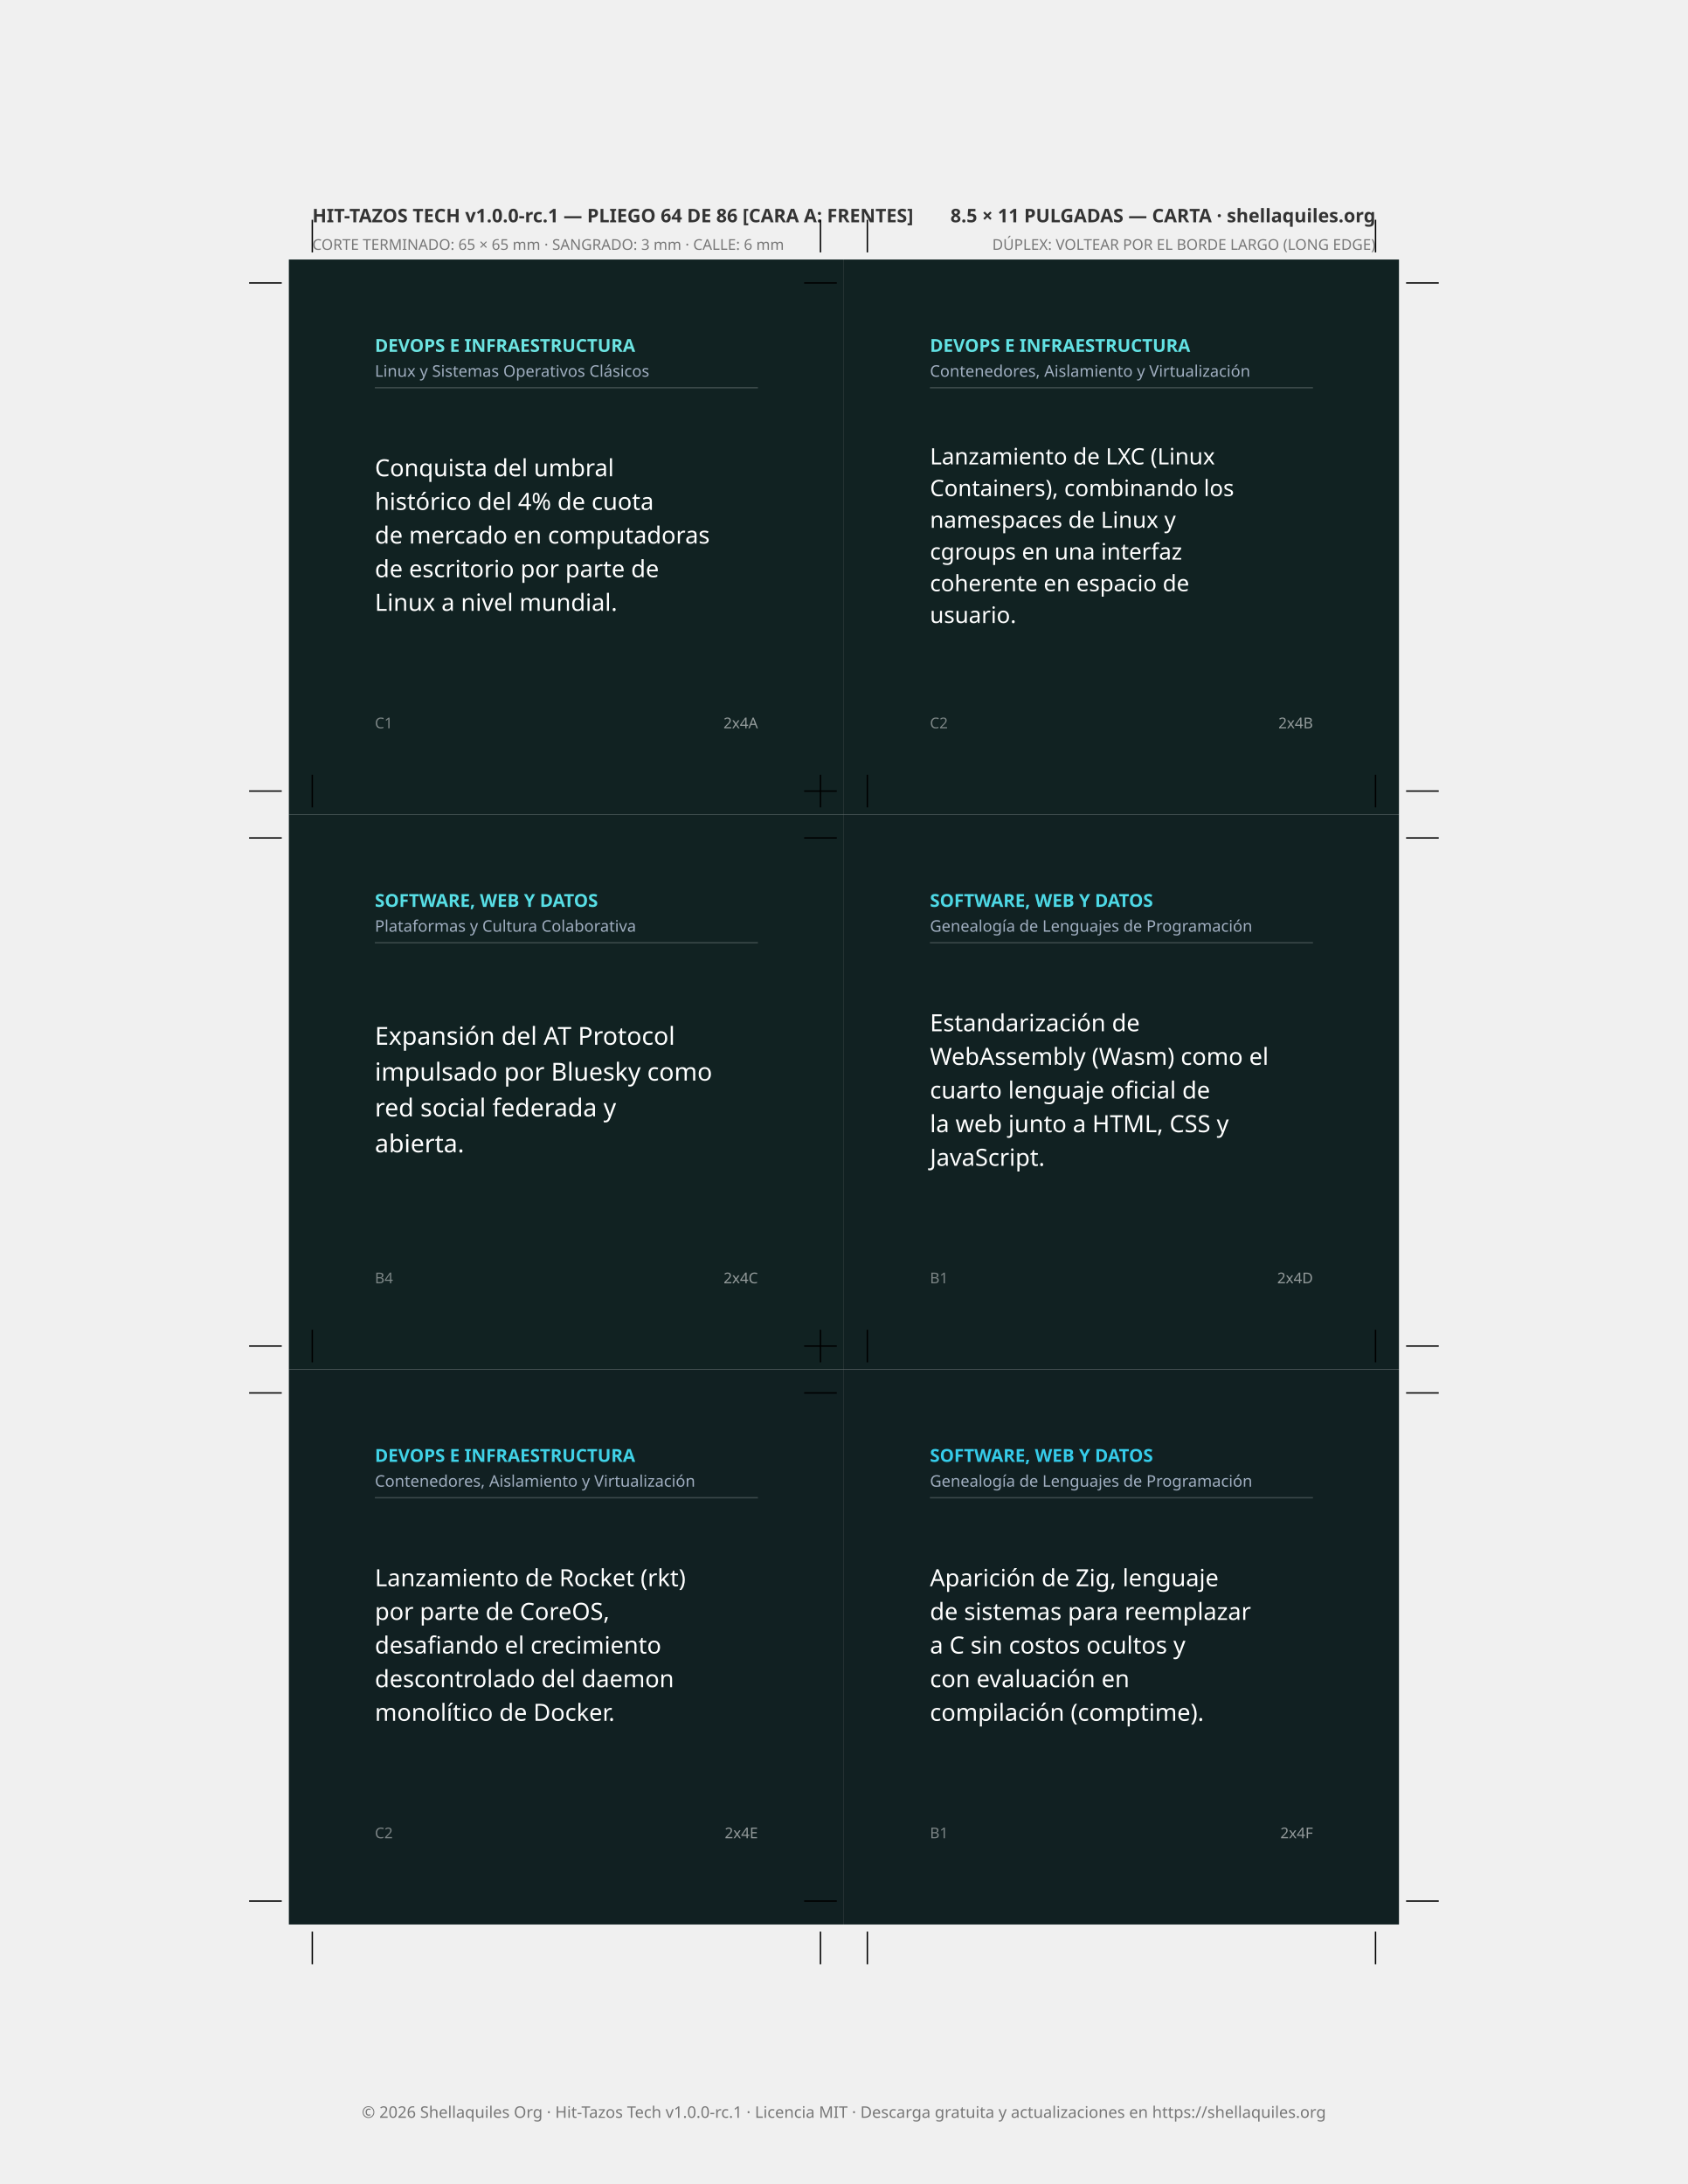
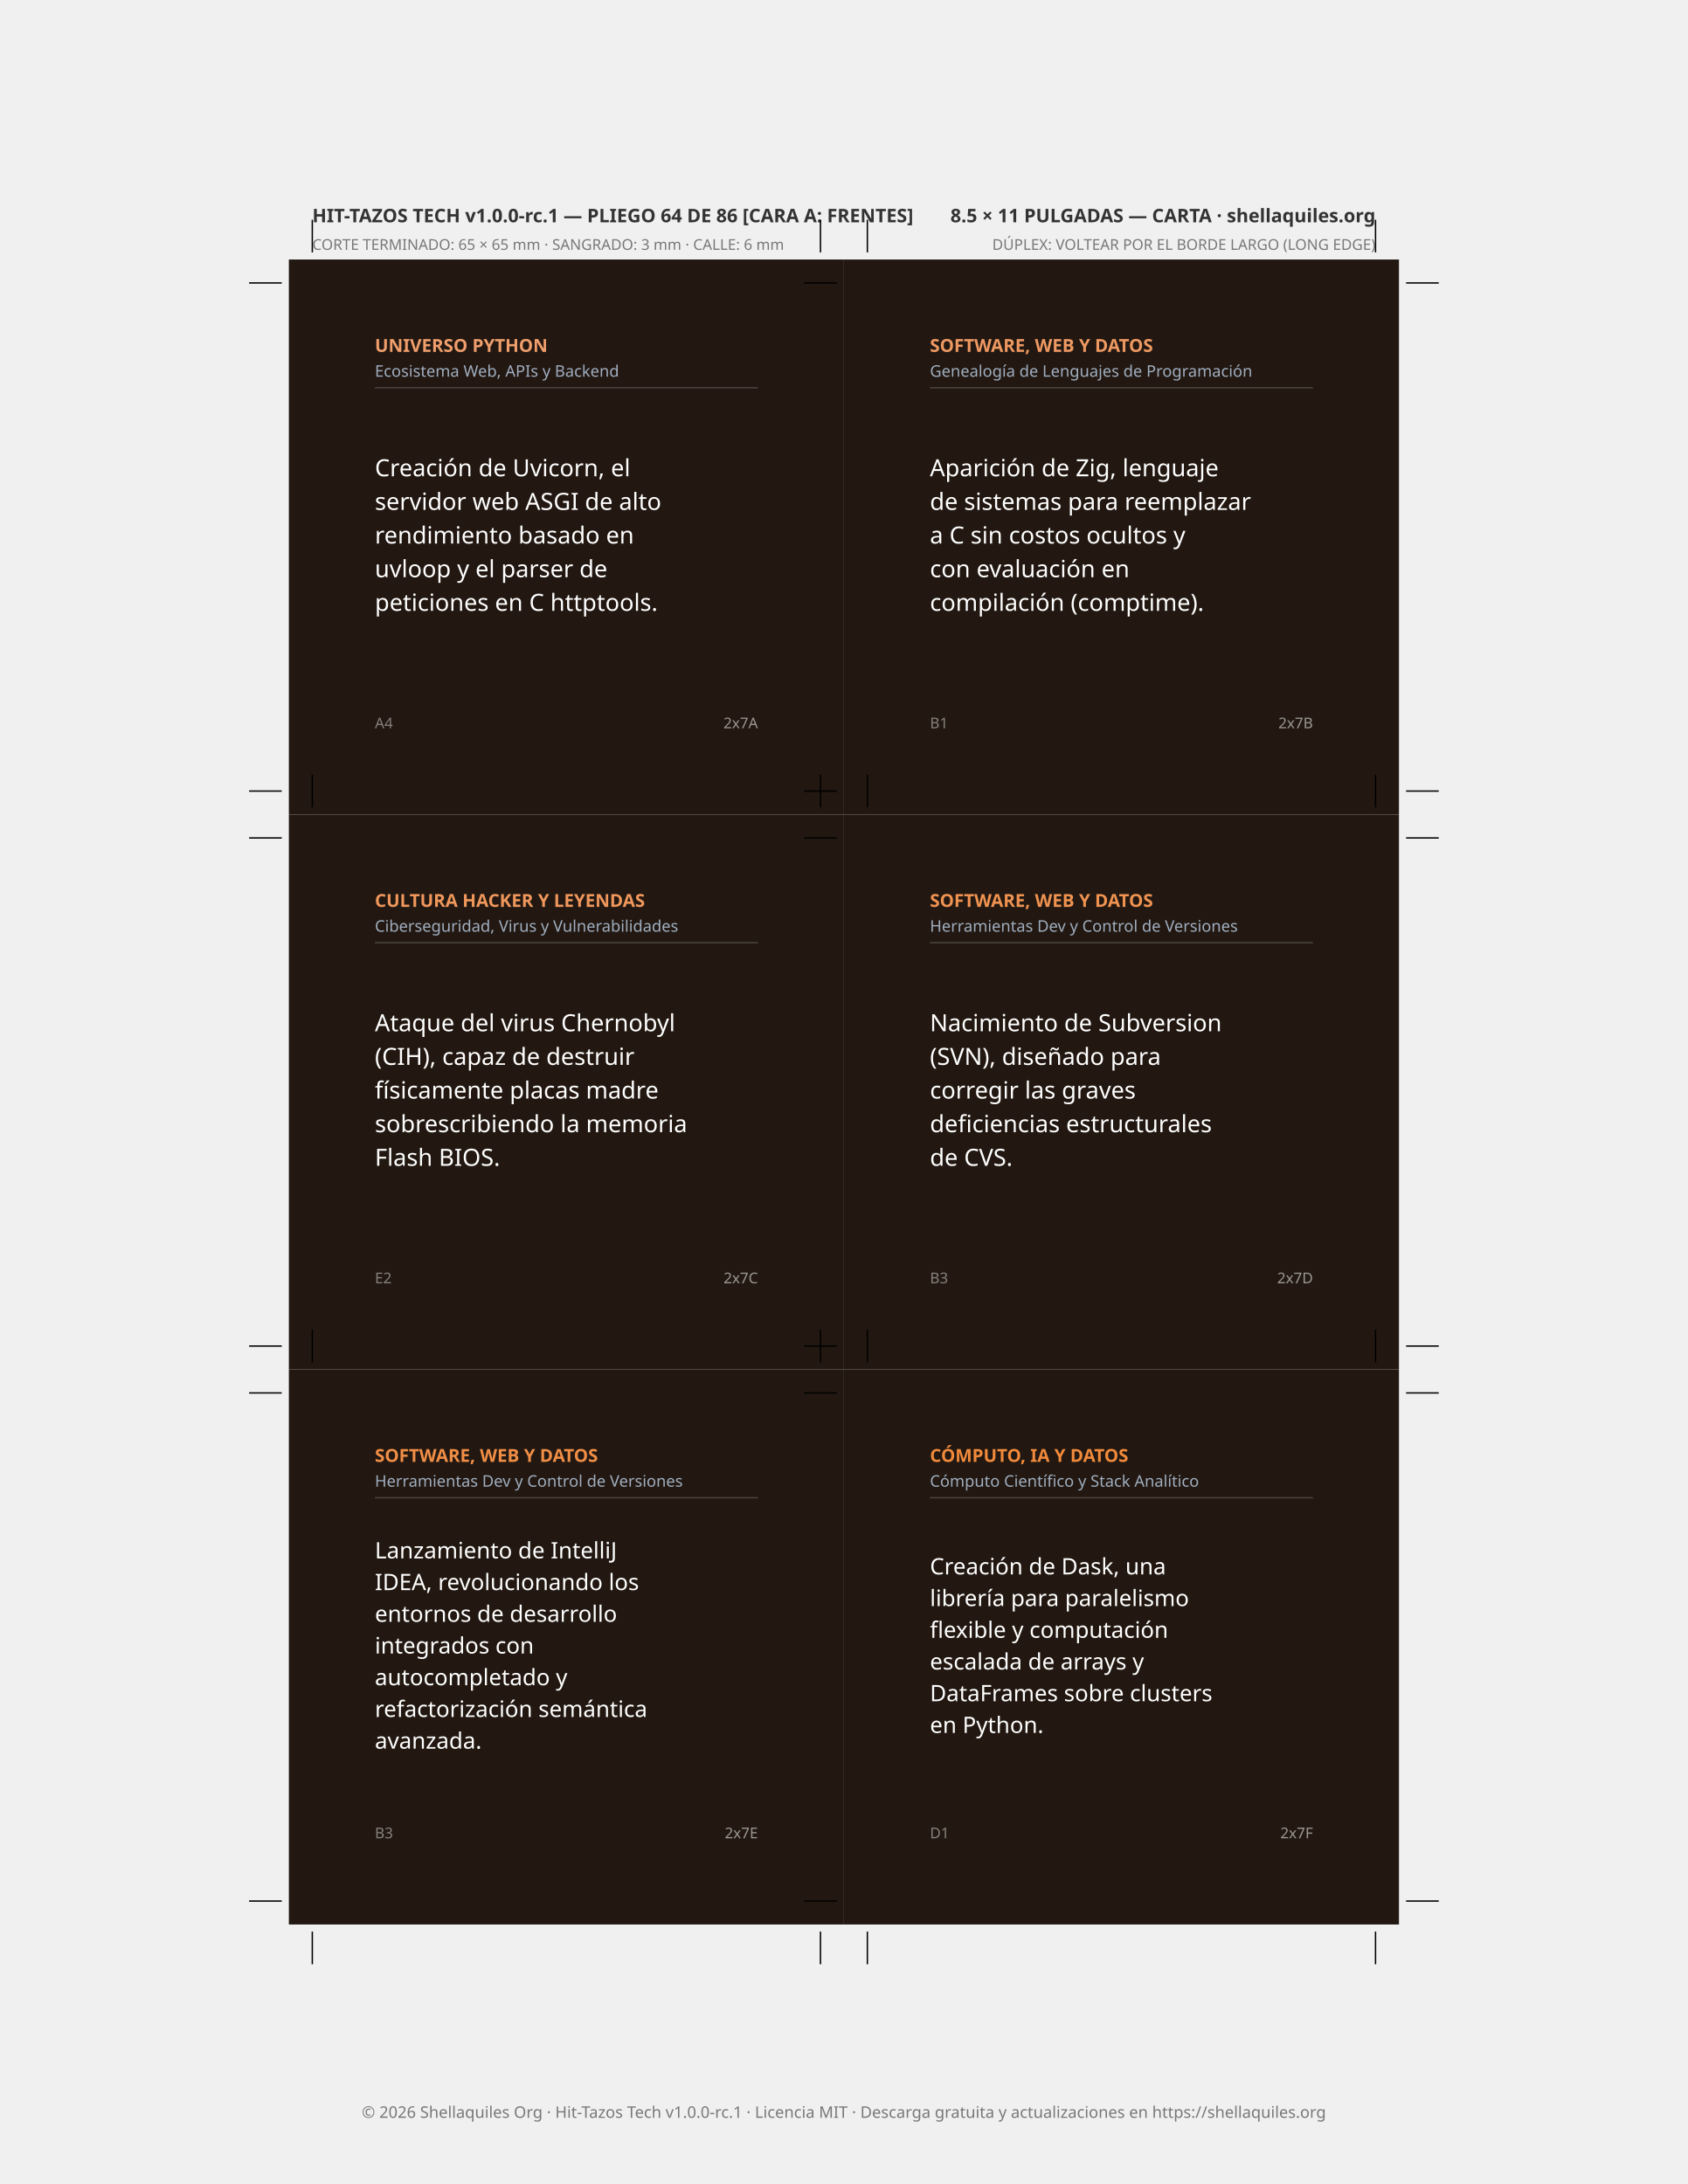
<svg xmlns="http://www.w3.org/2000/svg" width="215.9mm" height="279.4mm" viewBox="0 0 612 792" style="background-color: #ffffff;">
  <g id="encabezado_pliego">
    <text x="113.24" y="80.61" font-family="'Outfit', sans-serif" font-size="6.8" font-weight="700" fill="#333333">HIT-TAZOS TECH v1.0.0-rc.1 — PLIEGO 64 DE 86 [CARA A: FRENTES]</text>
    <text x="498.76" y="80.61" font-family="'Outfit', sans-serif" font-size="6.8" font-weight="700" fill="#333333" text-anchor="end">8.5 × 11 PULGADAS — CARTA · shellaquiles.org</text>
    <text x="113.24" y="90.61" font-family="'Outfit', sans-serif" font-size="5.4" font-weight="500" fill="#777777">CORTE TERMINADO: 65 × 65 mm · SANGRADO: 3 mm · CALLE: 6 mm</text>
    <text x="498.76" y="90.61" font-family="'Outfit', sans-serif" font-size="5.4" font-weight="500" fill="#777777" text-anchor="end">DÚPLEX: VOLTEAR POR EL BORDE LARGO (LONG EDGE)</text>
  </g>
  <g id="tarjetas_frente">
-     <g id="carta_2_4A_frente">
+     <g id="carta_2_7A_frente">
      <g stroke="#000000" stroke-width="0.5" stroke-linecap="square">
        <line x1="90.57" y1="102.61" x2="101.91" y2="102.61" />
        <line x1="113.24" y1="79.94" x2="113.24" y2="91.28" />
        <line x1="308.83" y1="102.61" x2="320.17" y2="102.61" />
        <line x1="297.50" y1="79.94" x2="297.50" y2="91.28" />
        <line x1="90.57" y1="286.87" x2="101.91" y2="286.87" />
        <line x1="113.24" y1="298.20" x2="113.24" y2="309.54" />
        <line x1="308.83" y1="286.87" x2="320.17" y2="286.87" />
        <line x1="297.50" y1="298.20" x2="297.50" y2="309.54" />
      </g>
-       <rect x="104.74" y="94.11" width="201.26" height="201.26" fill="#112222" />
+       <rect x="104.74" y="94.11" width="201.26" height="201.26" fill="#221711" />
      <g transform="translate(113.24, 102.61)">
-         <text x="22.68" y="25" font-family="'Outfit', sans-serif" font-size="6.5" font-weight="800" fill="#6ce4e2">DEVOPS E INFRAESTRUCTURA</text>
-         <text x="22.68" y="34" font-family="'Outfit', sans-serif" font-size="5.8" font-weight="400" fill="#a0aec0">Linux y Sistemas Operativos Clásicos</text>
+         <text x="22.68" y="25" font-family="'Outfit', sans-serif" font-size="6.5" font-weight="800" fill="#ef9e6c">UNIVERSO PYTHON</text>
+         <text x="22.68" y="34" font-family="'Outfit', sans-serif" font-size="5.8" font-weight="400" fill="#a0aec0">Ecosistema Web, APIs y Backend</text>
        <line x1="22.68" y1="38" x2="161.57" y2="38" stroke="rgba(255,255,255,0.18)" stroke-width="0.5" />
        <text font-family="'Outfit', sans-serif" font-size="8.6" font-weight="400" fill="#ffffff">
-           <tspan x="22.68" y="70.1">Conquista del umbral</tspan>
-           <tspan x="22.68" y="82.3">histórico del 4% de cuota</tspan>
-           <tspan x="22.68" y="94.5">de mercado en computadoras</tspan>
-           <tspan x="22.68" y="106.7">de escritorio por parte de</tspan>
-           <tspan x="22.68" y="118.9">Linux a nivel mundial.</tspan>
+           <tspan x="22.68" y="70.1">Creación de Uvicorn, el</tspan>
+           <tspan x="22.68" y="82.3">servidor web ASGI de alto</tspan>
+           <tspan x="22.68" y="94.5">rendimiento basado en</tspan>
+           <tspan x="22.68" y="106.7">uvloop y el parser de</tspan>
+           <tspan x="22.68" y="118.9">peticiones en C httptools.</tspan>
        </text>
-         <text x="22.68" y="161.5" font-family="'Outfit', sans-serif" font-size="5.4" font-weight="500" fill="rgba(255,255,255,0.45)">C1</text>
-         <text x="161.57" y="161.5" font-family="'Space Grotesk', sans-serif" font-size="5.4" font-weight="500" fill="rgba(255,255,255,0.55)" text-anchor="end">2x4A</text>
+         <text x="22.68" y="161.5" font-family="'Outfit', sans-serif" font-size="5.4" font-weight="500" fill="rgba(255,255,255,0.45)">A4</text>
+         <text x="161.57" y="161.5" font-family="'Space Grotesk', sans-serif" font-size="5.4" font-weight="500" fill="rgba(255,255,255,0.55)" text-anchor="end">2x7A</text>
      </g>
    </g>
-     <g id="carta_2_4B_frente">
+     <g id="carta_2_7B_frente">
      <g stroke="#000000" stroke-width="0.5" stroke-linecap="square">
        <line x1="291.83" y1="102.61" x2="303.17" y2="102.61" />
        <line x1="314.50" y1="79.94" x2="314.50" y2="91.28" />
        <line x1="510.09" y1="102.61" x2="521.43" y2="102.61" />
        <line x1="498.76" y1="79.94" x2="498.76" y2="91.28" />
        <line x1="291.83" y1="286.87" x2="303.17" y2="286.87" />
        <line x1="314.50" y1="298.20" x2="314.50" y2="309.54" />
        <line x1="510.09" y1="286.87" x2="521.43" y2="286.87" />
        <line x1="498.76" y1="298.20" x2="498.76" y2="309.54" />
      </g>
-       <rect x="306.00" y="94.11" width="201.26" height="201.26" fill="#112222" />
+       <rect x="306.00" y="94.11" width="201.26" height="201.26" fill="#221811" />
      <g transform="translate(314.50, 102.61)">
-         <text x="22.68" y="25" font-family="'Outfit', sans-serif" font-size="6.5" font-weight="800" fill="#62e2e4">DEVOPS E INFRAESTRUCTURA</text>
-         <text x="22.68" y="34" font-family="'Outfit', sans-serif" font-size="5.8" font-weight="400" fill="#a0aec0">Contenedores, Aislamiento y Virtualización</text>
+         <text x="22.68" y="25" font-family="'Outfit', sans-serif" font-size="6.5" font-weight="800" fill="#ef9962">SOFTWARE, WEB Y DATOS</text>
+         <text x="22.68" y="34" font-family="'Outfit', sans-serif" font-size="5.8" font-weight="400" fill="#a0aec0">Genealogía de Lenguajes de Programación</text>
        <line x1="22.68" y1="38" x2="161.57" y2="38" stroke="rgba(255,255,255,0.18)" stroke-width="0.5" />
-         <text font-family="'Outfit', sans-serif" font-size="8.2" font-weight="400" fill="#ffffff">
-           <tspan x="22.68" y="65.8">Lanzamiento de LXC (Linux</tspan>
-           <tspan x="22.68" y="77.3">Containers), combinando los</tspan>
-           <tspan x="22.68" y="88.8">namespaces de Linux y</tspan>
-           <tspan x="22.68" y="100.3">cgroups en una interfaz</tspan>
-           <tspan x="22.68" y="111.8">coherente en espacio de</tspan>
-           <tspan x="22.68" y="123.3">usuario.</tspan>
+         <text font-family="'Outfit', sans-serif" font-size="8.6" font-weight="400" fill="#ffffff">
+           <tspan x="22.68" y="70.1">Aparición de Zig, lenguaje</tspan>
+           <tspan x="22.68" y="82.3">de sistemas para reemplazar</tspan>
+           <tspan x="22.68" y="94.5">a C sin costos ocultos y</tspan>
+           <tspan x="22.68" y="106.7">con evaluación en</tspan>
+           <tspan x="22.68" y="118.9">compilación (comptime).</tspan>
        </text>
-         <text x="22.68" y="161.5" font-family="'Outfit', sans-serif" font-size="5.4" font-weight="500" fill="rgba(255,255,255,0.45)">C2</text>
-         <text x="161.57" y="161.5" font-family="'Space Grotesk', sans-serif" font-size="5.4" font-weight="500" fill="rgba(255,255,255,0.55)" text-anchor="end">2x4B</text>
+         <text x="22.68" y="161.5" font-family="'Outfit', sans-serif" font-size="5.4" font-weight="500" fill="rgba(255,255,255,0.45)">B1</text>
+         <text x="161.57" y="161.5" font-family="'Space Grotesk', sans-serif" font-size="5.4" font-weight="500" fill="rgba(255,255,255,0.55)" text-anchor="end">2x7B</text>
      </g>
    </g>
-     <g id="carta_2_4C_frente">
+     <g id="carta_2_7C_frente">
      <g stroke="#000000" stroke-width="0.5" stroke-linecap="square">
        <line x1="90.57" y1="303.87" x2="101.91" y2="303.87" />
        <line x1="113.24" y1="281.20" x2="113.24" y2="292.54" />
        <line x1="308.83" y1="303.87" x2="320.17" y2="303.87" />
        <line x1="297.50" y1="281.20" x2="297.50" y2="292.54" />
        <line x1="90.57" y1="488.13" x2="101.91" y2="488.13" />
        <line x1="113.24" y1="499.46" x2="113.24" y2="510.80" />
        <line x1="308.83" y1="488.13" x2="320.17" y2="488.13" />
        <line x1="297.50" y1="499.46" x2="297.50" y2="510.80" />
      </g>
-       <rect x="104.74" y="295.37" width="201.26" height="201.26" fill="#112222" />
+       <rect x="104.74" y="295.37" width="201.26" height="201.26" fill="#221811" />
      <g transform="translate(113.24, 303.87)">
-         <text x="22.68" y="25" font-family="'Outfit', sans-serif" font-size="6.5" font-weight="800" fill="#57dee5">SOFTWARE, WEB Y DATOS</text>
-         <text x="22.68" y="34" font-family="'Outfit', sans-serif" font-size="5.8" font-weight="400" fill="#a0aec0">Plataformas y Cultura Colaborativa</text>
+         <text x="22.68" y="25" font-family="'Outfit', sans-serif" font-size="6.5" font-weight="800" fill="#f0975c">CULTURA HACKER Y LEYENDAS</text>
+         <text x="22.68" y="34" font-family="'Outfit', sans-serif" font-size="5.8" font-weight="400" fill="#a0aec0">Ciberseguridad, Virus y Vulnerabilidades</text>
        <line x1="22.68" y1="38" x2="161.57" y2="38" stroke="rgba(255,255,255,0.18)" stroke-width="0.5" />
-         <text font-family="'Outfit', sans-serif" font-size="9" font-weight="400" fill="#ffffff">
-           <tspan x="22.68" y="75.0">Expansión del AT Protocol</tspan>
-           <tspan x="22.68" y="88.0">impulsado por Bluesky como</tspan>
-           <tspan x="22.68" y="101.0">red social federada y</tspan>
-           <tspan x="22.68" y="114.0">abierta.</tspan>
+         <text font-family="'Outfit', sans-serif" font-size="8.6" font-weight="400" fill="#ffffff">
+           <tspan x="22.68" y="70.1">Ataque del virus Chernobyl</tspan>
+           <tspan x="22.68" y="82.3">(CIH), capaz de destruir</tspan>
+           <tspan x="22.68" y="94.5">físicamente placas madre</tspan>
+           <tspan x="22.68" y="106.7">sobrescribiendo la memoria</tspan>
+           <tspan x="22.68" y="118.9">Flash BIOS.</tspan>
        </text>
-         <text x="22.68" y="161.5" font-family="'Outfit', sans-serif" font-size="5.4" font-weight="500" fill="rgba(255,255,255,0.45)">B4</text>
-         <text x="161.57" y="161.5" font-family="'Space Grotesk', sans-serif" font-size="5.4" font-weight="500" fill="rgba(255,255,255,0.55)" text-anchor="end">2x4C</text>
+         <text x="22.68" y="161.5" font-family="'Outfit', sans-serif" font-size="5.4" font-weight="500" fill="rgba(255,255,255,0.45)">E2</text>
+         <text x="161.57" y="161.5" font-family="'Space Grotesk', sans-serif" font-size="5.4" font-weight="500" fill="rgba(255,255,255,0.55)" text-anchor="end">2x7C</text>
      </g>
    </g>
-     <g id="carta_2_4D_frente">
+     <g id="carta_2_7D_frente">
      <g stroke="#000000" stroke-width="0.5" stroke-linecap="square">
        <line x1="291.83" y1="303.87" x2="303.17" y2="303.87" />
        <line x1="314.50" y1="281.20" x2="314.50" y2="292.54" />
        <line x1="510.09" y1="303.87" x2="521.43" y2="303.87" />
        <line x1="498.76" y1="281.20" x2="498.76" y2="292.54" />
        <line x1="291.83" y1="488.13" x2="303.17" y2="488.13" />
        <line x1="314.50" y1="499.46" x2="314.50" y2="510.80" />
        <line x1="510.09" y1="488.13" x2="521.43" y2="488.13" />
        <line x1="498.76" y1="499.46" x2="498.76" y2="510.80" />
      </g>
-       <rect x="306.00" y="295.37" width="201.26" height="201.26" fill="#112122" />
+       <rect x="306.00" y="295.37" width="201.26" height="201.26" fill="#221811" />
      <g transform="translate(314.50, 303.87)">
-         <text x="22.68" y="25" font-family="'Outfit', sans-serif" font-size="6.5" font-weight="800" fill="#4dd8e5">SOFTWARE, WEB Y DATOS</text>
-         <text x="22.68" y="34" font-family="'Outfit', sans-serif" font-size="5.8" font-weight="400" fill="#a0aec0">Genealogía de Lenguajes de Programación</text>
+         <text x="22.68" y="25" font-family="'Outfit', sans-serif" font-size="6.5" font-weight="800" fill="#f09351">SOFTWARE, WEB Y DATOS</text>
+         <text x="22.68" y="34" font-family="'Outfit', sans-serif" font-size="5.8" font-weight="400" fill="#a0aec0">Herramientas Dev y Control de Versiones</text>
        <line x1="22.68" y1="38" x2="161.57" y2="38" stroke="rgba(255,255,255,0.18)" stroke-width="0.5" />
        <text font-family="'Outfit', sans-serif" font-size="8.6" font-weight="400" fill="#ffffff">
-           <tspan x="22.68" y="70.1">Estandarización de</tspan>
-           <tspan x="22.68" y="82.3">WebAssembly (Wasm) como el</tspan>
-           <tspan x="22.68" y="94.5">cuarto lenguaje oficial de</tspan>
-           <tspan x="22.68" y="106.7">la web junto a HTML, CSS y</tspan>
-           <tspan x="22.68" y="118.9">JavaScript.</tspan>
+           <tspan x="22.68" y="70.1">Nacimiento de Subversion</tspan>
+           <tspan x="22.68" y="82.3">(SVN), diseñado para</tspan>
+           <tspan x="22.68" y="94.5">corregir las graves</tspan>
+           <tspan x="22.68" y="106.7">deficiencias estructurales</tspan>
+           <tspan x="22.68" y="118.9">de CVS.</tspan>
        </text>
-         <text x="22.68" y="161.5" font-family="'Outfit', sans-serif" font-size="5.4" font-weight="500" fill="rgba(255,255,255,0.45)">B1</text>
-         <text x="161.57" y="161.5" font-family="'Space Grotesk', sans-serif" font-size="5.4" font-weight="500" fill="rgba(255,255,255,0.55)" text-anchor="end">2x4D</text>
+         <text x="22.68" y="161.5" font-family="'Outfit', sans-serif" font-size="5.4" font-weight="500" fill="rgba(255,255,255,0.45)">B3</text>
+         <text x="161.57" y="161.5" font-family="'Space Grotesk', sans-serif" font-size="5.4" font-weight="500" fill="rgba(255,255,255,0.55)" text-anchor="end">2x7D</text>
      </g>
    </g>
-     <g id="carta_2_4E_frente">
+     <g id="carta_2_7E_frente">
      <g stroke="#000000" stroke-width="0.5" stroke-linecap="square">
        <line x1="90.57" y1="505.13" x2="101.91" y2="505.13" />
        <line x1="113.24" y1="482.46" x2="113.24" y2="493.80" />
        <line x1="308.83" y1="505.13" x2="320.17" y2="505.13" />
        <line x1="297.50" y1="482.46" x2="297.50" y2="493.80" />
        <line x1="90.57" y1="689.39" x2="101.91" y2="689.39" />
        <line x1="113.24" y1="700.72" x2="113.24" y2="712.06" />
        <line x1="308.83" y1="689.39" x2="320.17" y2="689.39" />
        <line x1="297.50" y1="700.72" x2="297.50" y2="712.06" />
      </g>
-       <rect x="104.74" y="496.63" width="201.26" height="201.26" fill="#112022" />
+       <rect x="104.74" y="496.63" width="201.26" height="201.26" fill="#221811" />
      <g transform="translate(113.24, 505.13)">
-         <text x="22.68" y="25" font-family="'Outfit', sans-serif" font-size="6.5" font-weight="800" fill="#40d2e7">DEVOPS E INFRAESTRUCTURA</text>
-         <text x="22.68" y="34" font-family="'Outfit', sans-serif" font-size="5.8" font-weight="400" fill="#a0aec0">Contenedores, Aislamiento y Virtualización</text>
+         <text x="22.68" y="25" font-family="'Outfit', sans-serif" font-size="6.5" font-weight="800" fill="#f18e46">SOFTWARE, WEB Y DATOS</text>
+         <text x="22.68" y="34" font-family="'Outfit', sans-serif" font-size="5.8" font-weight="400" fill="#a0aec0">Herramientas Dev y Control de Versiones</text>
        <line x1="22.68" y1="38" x2="161.57" y2="38" stroke="rgba(255,255,255,0.18)" stroke-width="0.5" />
-         <text font-family="'Outfit', sans-serif" font-size="8.6" font-weight="400" fill="#ffffff">
-           <tspan x="22.68" y="70.1">Lanzamiento de Rocket (rkt)</tspan>
-           <tspan x="22.68" y="82.3">por parte de CoreOS,</tspan>
-           <tspan x="22.68" y="94.5">desafiando el crecimiento</tspan>
-           <tspan x="22.68" y="106.7">descontrolado del daemon</tspan>
-           <tspan x="22.68" y="118.9">monolítico de Docker.</tspan>
+         <text font-family="'Outfit', sans-serif" font-size="8.2" font-weight="400" fill="#ffffff">
+           <tspan x="22.68" y="60.0">Lanzamiento de IntelliJ</tspan>
+           <tspan x="22.68" y="71.5">IDEA, revolucionando los</tspan>
+           <tspan x="22.68" y="83.0">entornos de desarrollo</tspan>
+           <tspan x="22.68" y="94.5">integrados con</tspan>
+           <tspan x="22.68" y="106.0">autocompletado y</tspan>
+           <tspan x="22.68" y="117.5">refactorización semántica</tspan>
+           <tspan x="22.68" y="129.0">avanzada.</tspan>
        </text>
-         <text x="22.68" y="161.5" font-family="'Outfit', sans-serif" font-size="5.4" font-weight="500" fill="rgba(255,255,255,0.45)">C2</text>
-         <text x="161.57" y="161.5" font-family="'Space Grotesk', sans-serif" font-size="5.4" font-weight="500" fill="rgba(255,255,255,0.55)" text-anchor="end">2x4E</text>
+         <text x="22.68" y="161.5" font-family="'Outfit', sans-serif" font-size="5.4" font-weight="500" fill="rgba(255,255,255,0.45)">B3</text>
+         <text x="161.57" y="161.5" font-family="'Space Grotesk', sans-serif" font-size="5.4" font-weight="500" fill="rgba(255,255,255,0.55)" text-anchor="end">2x7E</text>
      </g>
    </g>
-     <g id="carta_2_4F_frente">
+     <g id="carta_2_7F_frente">
      <g stroke="#000000" stroke-width="0.5" stroke-linecap="square">
        <line x1="291.83" y1="505.13" x2="303.17" y2="505.13" />
        <line x1="314.50" y1="482.46" x2="314.50" y2="493.80" />
        <line x1="510.09" y1="505.13" x2="521.43" y2="505.13" />
        <line x1="498.76" y1="482.46" x2="498.76" y2="493.80" />
        <line x1="291.83" y1="689.39" x2="303.17" y2="689.39" />
        <line x1="314.50" y1="700.72" x2="314.50" y2="712.06" />
        <line x1="510.09" y1="689.39" x2="521.43" y2="689.39" />
        <line x1="498.76" y1="700.72" x2="498.76" y2="712.06" />
      </g>
-       <rect x="306.00" y="496.63" width="201.26" height="201.26" fill="#112022" />
+       <rect x="306.00" y="496.63" width="201.26" height="201.26" fill="#221811" />
      <g transform="translate(314.50, 505.13)">
-         <text x="22.68" y="25" font-family="'Outfit', sans-serif" font-size="6.5" font-weight="800" fill="#35cbe9">SOFTWARE, WEB Y DATOS</text>
-         <text x="22.68" y="34" font-family="'Outfit', sans-serif" font-size="5.8" font-weight="400" fill="#a0aec0">Genealogía de Lenguajes de Programación</text>
+         <text x="22.68" y="25" font-family="'Outfit', sans-serif" font-size="6.5" font-weight="800" fill="#f18a3b">CÓMPUTO, IA Y DATOS</text>
+         <text x="22.68" y="34" font-family="'Outfit', sans-serif" font-size="5.8" font-weight="400" fill="#a0aec0">Cómputo Científico y Stack Analítico</text>
        <line x1="22.68" y1="38" x2="161.57" y2="38" stroke="rgba(255,255,255,0.18)" stroke-width="0.5" />
-         <text font-family="'Outfit', sans-serif" font-size="8.6" font-weight="400" fill="#ffffff">
-           <tspan x="22.68" y="70.1">Aparición de Zig, lenguaje</tspan>
-           <tspan x="22.68" y="82.3">de sistemas para reemplazar</tspan>
-           <tspan x="22.68" y="94.5">a C sin costos ocultos y</tspan>
-           <tspan x="22.68" y="106.7">con evaluación en</tspan>
-           <tspan x="22.68" y="118.9">compilación (comptime).</tspan>
+         <text font-family="'Outfit', sans-serif" font-size="8.2" font-weight="400" fill="#ffffff">
+           <tspan x="22.68" y="65.8">Creación de Dask, una</tspan>
+           <tspan x="22.68" y="77.3">librería para paralelismo</tspan>
+           <tspan x="22.68" y="88.8">flexible y computación</tspan>
+           <tspan x="22.68" y="100.3">escalada de arrays y</tspan>
+           <tspan x="22.68" y="111.8">DataFrames sobre clusters</tspan>
+           <tspan x="22.68" y="123.3">en Python.</tspan>
        </text>
-         <text x="22.68" y="161.5" font-family="'Outfit', sans-serif" font-size="5.4" font-weight="500" fill="rgba(255,255,255,0.45)">B1</text>
-         <text x="161.57" y="161.5" font-family="'Space Grotesk', sans-serif" font-size="5.4" font-weight="500" fill="rgba(255,255,255,0.55)" text-anchor="end">2x4F</text>
+         <text x="22.68" y="161.5" font-family="'Outfit', sans-serif" font-size="5.4" font-weight="500" fill="rgba(255,255,255,0.45)">D1</text>
+         <text x="161.57" y="161.5" font-family="'Space Grotesk', sans-serif" font-size="5.4" font-weight="500" fill="rgba(255,255,255,0.55)" text-anchor="end">2x7F</text>
      </g>
    </g>
  </g>
  <g id="pie_pliego">
    <text x="306.00" y="768.00" font-family="'Outfit', sans-serif" font-size="5.8" font-weight="500" fill="#777777" text-anchor="middle">© 2026 Shellaquiles Org · Hit-Tazos Tech v1.0.0-rc.1 · Licencia MIT · Descarga gratuita y actualizaciones en https://shellaquiles.org</text>
  </g>
</svg>
